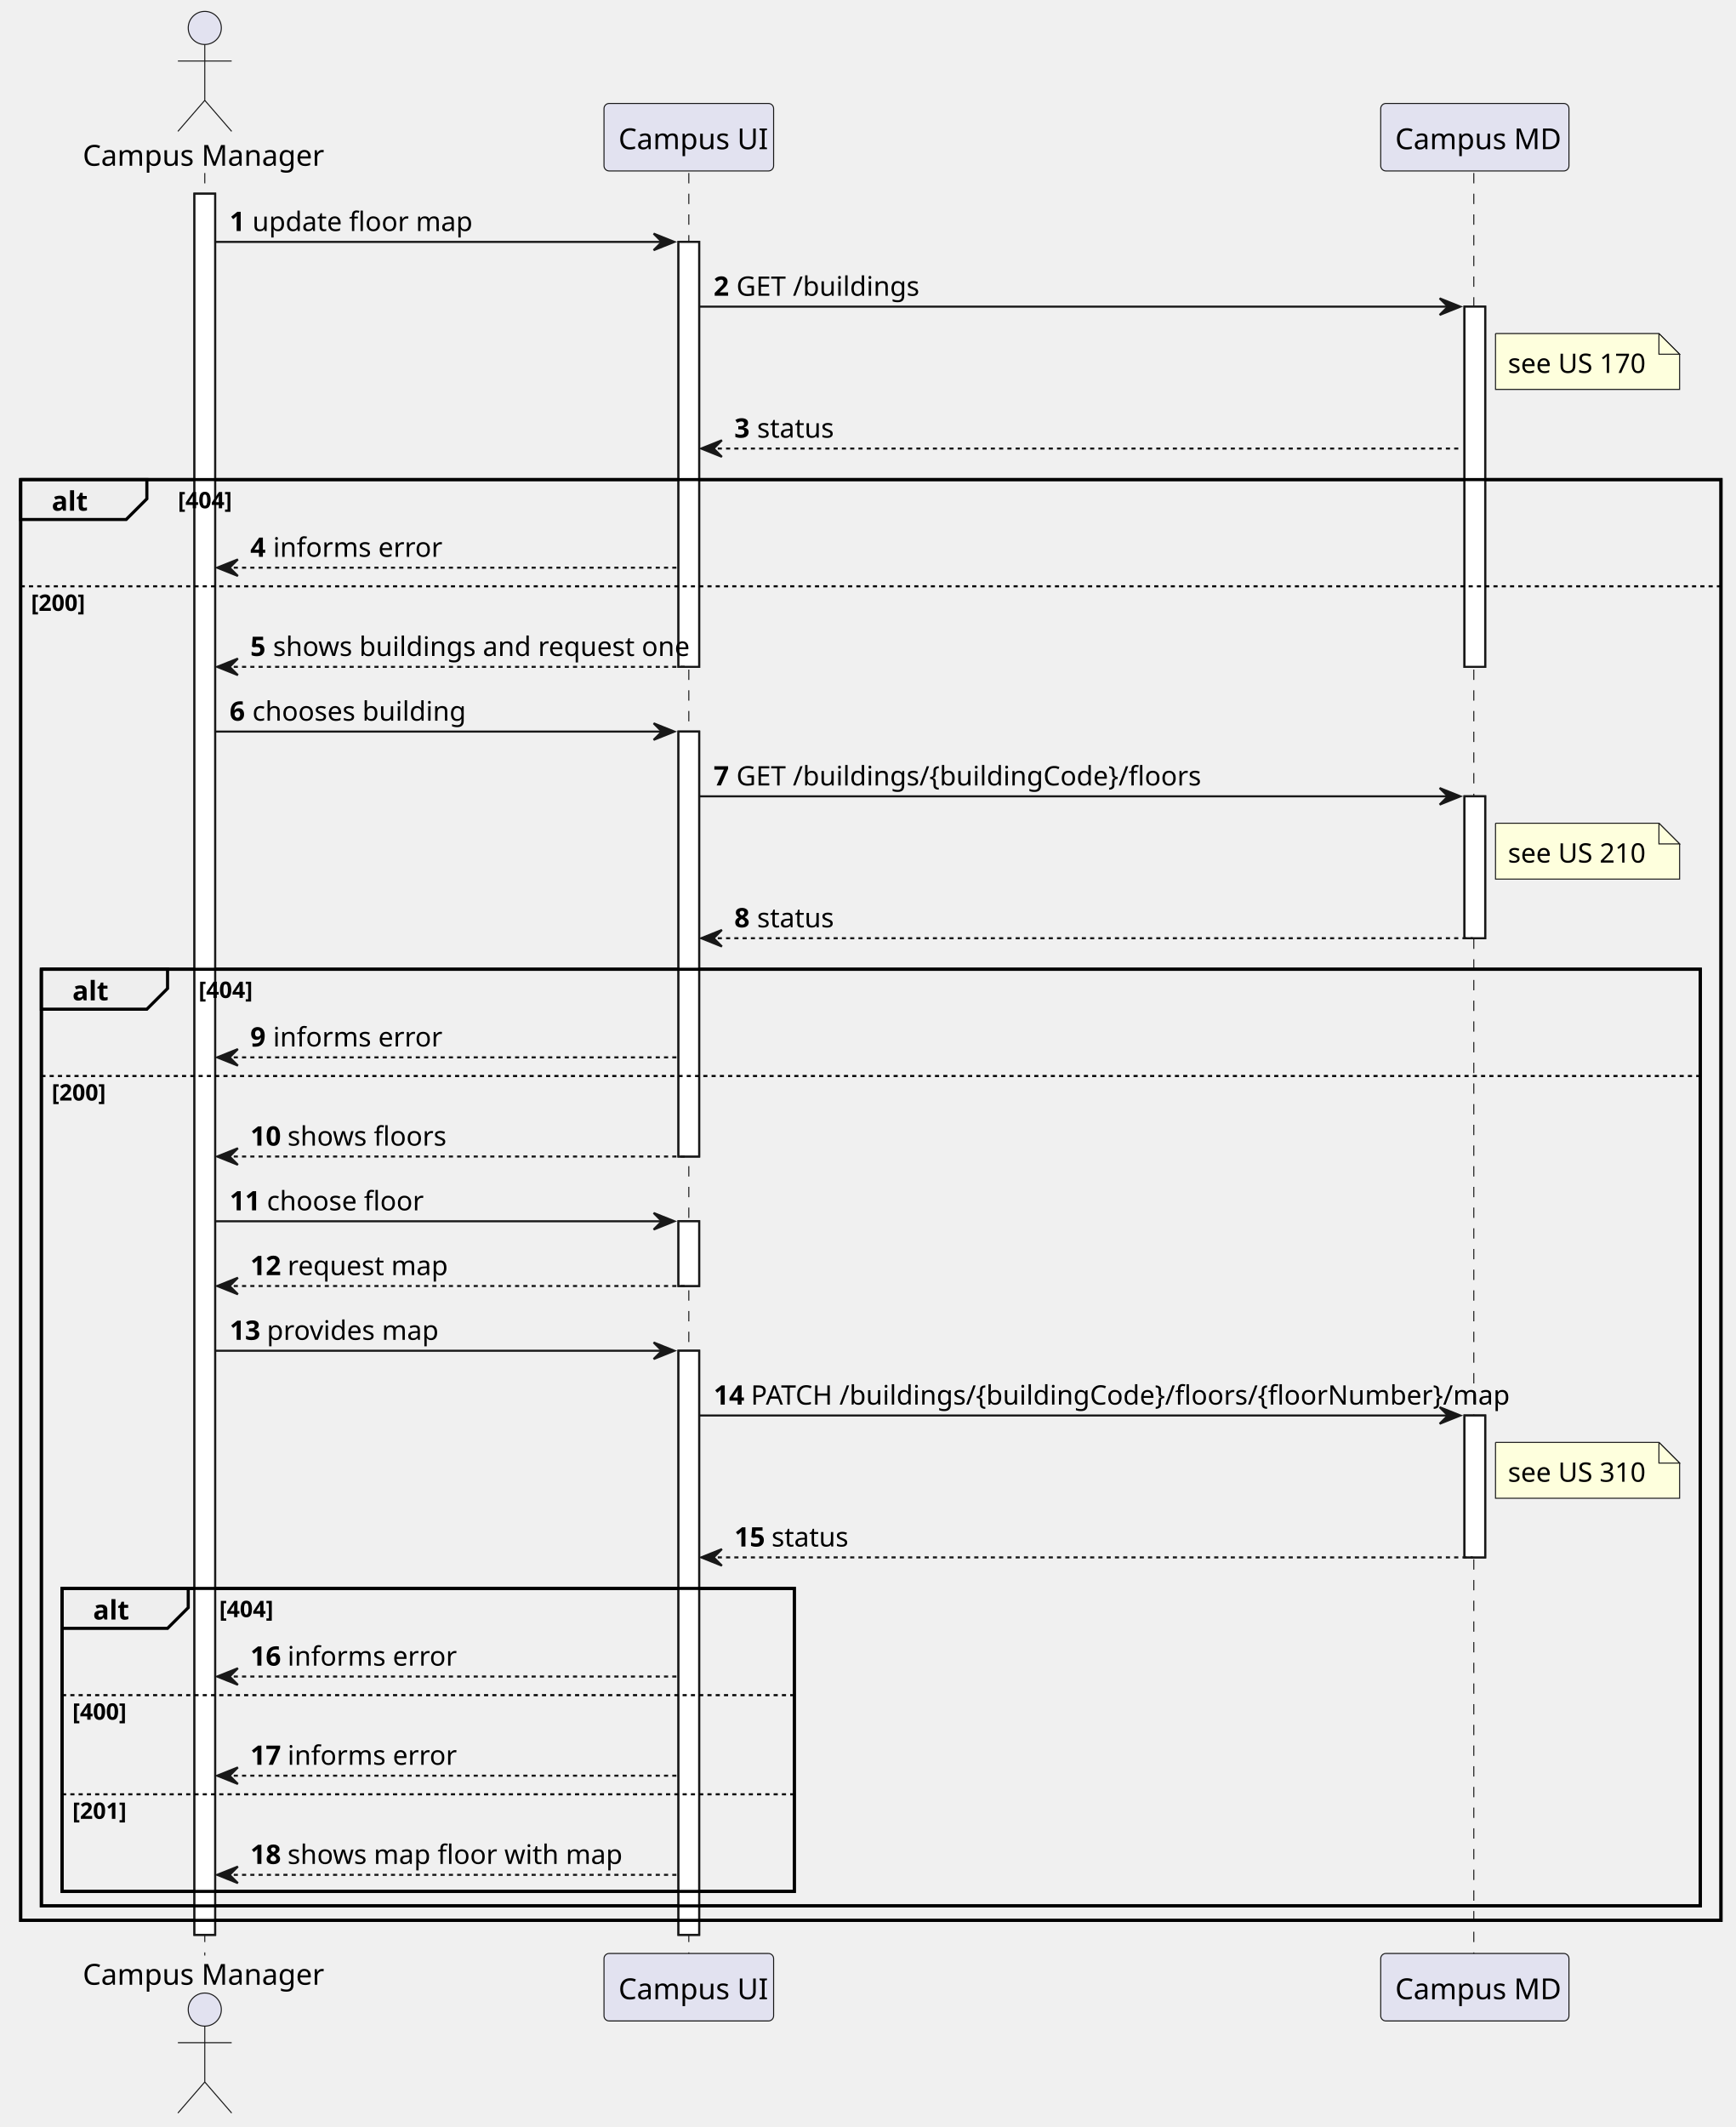
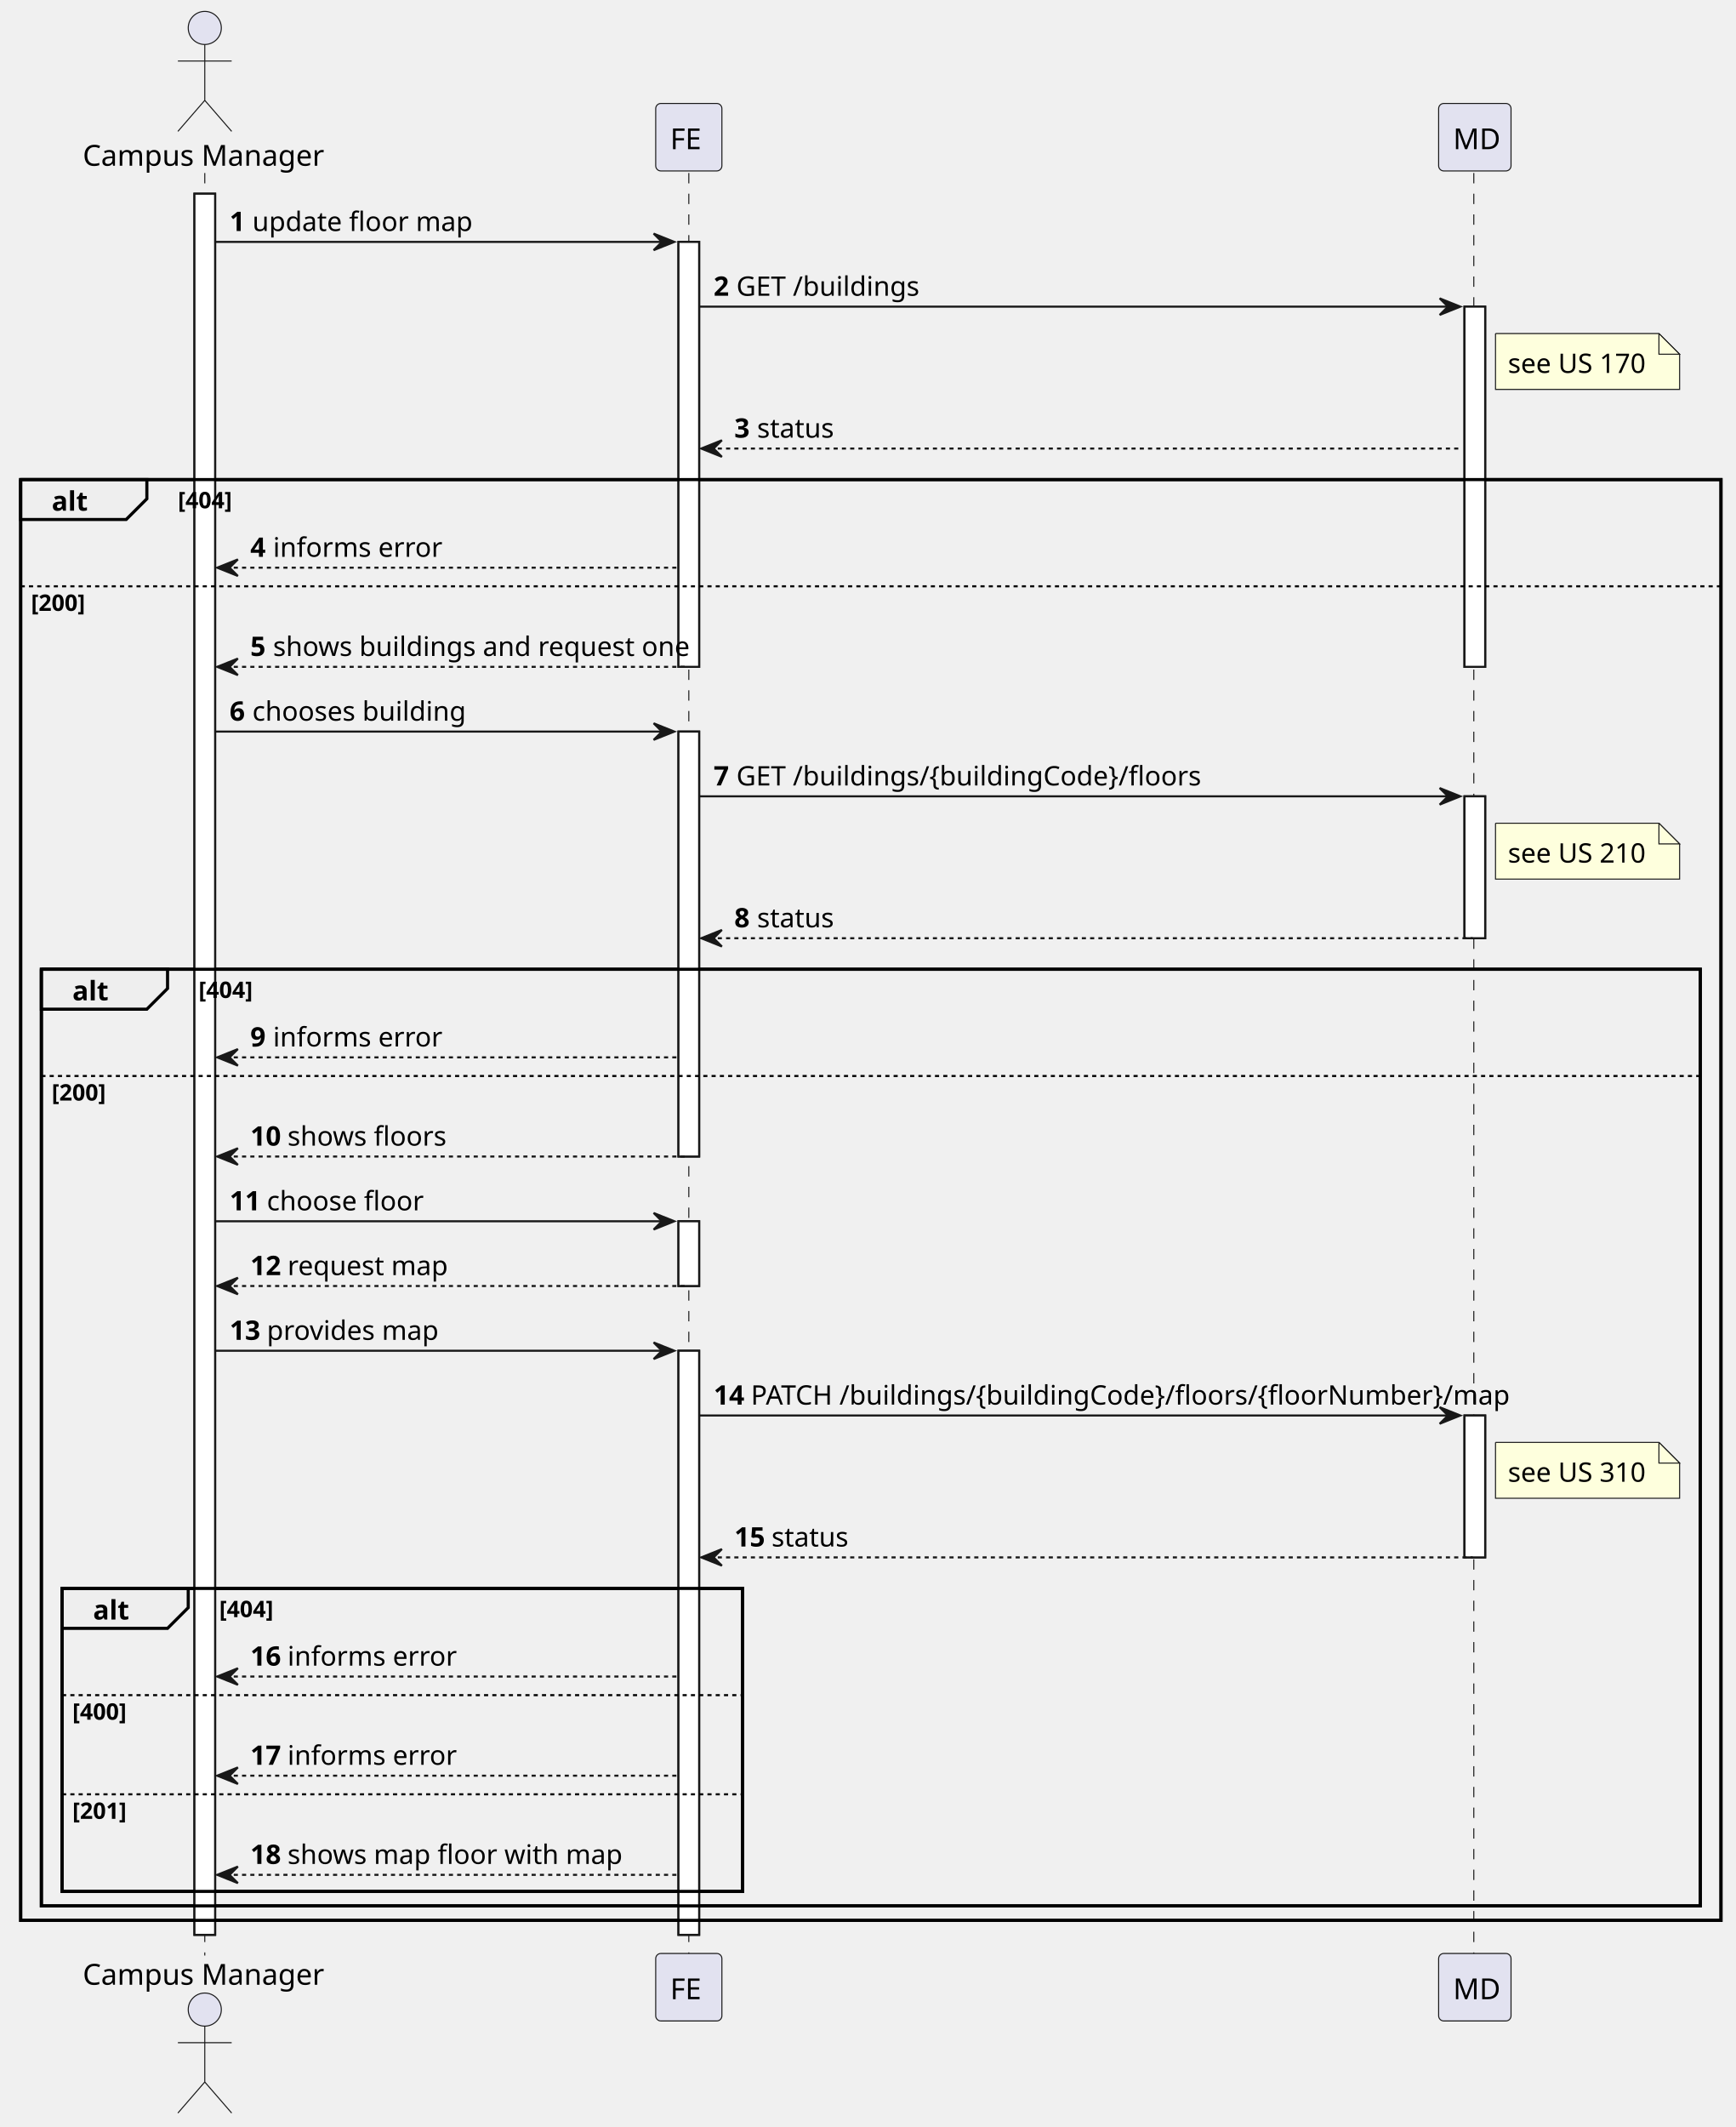
<svg xmlns="http://www.w3.org/2000/svg" contentStyleType="text/css" height="1028px" preserveAspectRatio="none" style="width:839px;height:1028px;background:#FFFFFF;" version="1.1" viewBox="0 0 839 1028" width="839px" zoomAndPan="magnify">
  <defs />
  <g>
    <rect fill="#FFFFFF" height="841.508" style="stroke:#181818;stroke-width:1.0;" width="10" x="94" y="93.621" />
    <rect fill="#FFFFFF" height="205.377" style="stroke:#181818;stroke-width:1.0;" width="10" x="328" y="116.912" />
    <rect fill="#FFFFFF" height="205.377" style="stroke:#181818;stroke-width:1.0;" width="10" x="328" y="353.58" />
    <rect fill="#FFFFFF" height="31.291" style="stroke:#181818;stroke-width:1.0;" width="10" x="328" y="590.248" />
    <rect fill="#FFFFFF" height="282.299" style="stroke:#181818;stroke-width:1.0;" width="10" x="328" y="652.83" />
    <rect fill="#FFFFFF" height="174.086" style="stroke:#181818;stroke-width:1.0;" width="10" x="708" y="148.203" />
    <rect fill="#FFFFFF" height="68.582" style="stroke:#181818;stroke-width:1.0;" width="10" x="708" y="384.871" />
    <rect fill="#FFFFFF" height="68.582" style="stroke:#181818;stroke-width:1.0;" width="10" x="708" y="684.121" />
    <rect fill="none" height="696.344" style="stroke:#000000;stroke-width:1.5;" width="822" x="10" y="231.785" />
    <rect fill="none" height="452.676" style="stroke:#000000;stroke-width:1.5;" width="802" x="20" y="468.453" />
-     <rect fill="none" height="146.426" style="stroke:#000000;stroke-width:1.5;" width="354" x="30" y="767.703" />
+     <rect fill="none" height="146.426" style="stroke:#000000;stroke-width:1.5;" width="329" x="30" y="767.703" />
    <line style="stroke:#181818;stroke-width:0.5;stroke-dasharray:5.0,5.0;" x1="99" x2="99" y1="83.621" y2="945.129" />
    <line style="stroke:#181818;stroke-width:0.5;stroke-dasharray:5.0,5.0;" x1="333" x2="333" y1="83.621" y2="945.129" />
    <line style="stroke:#181818;stroke-width:0.5;stroke-dasharray:5.0,5.0;" x1="712.5" x2="712.5" y1="83.621" y2="945.129" />
    <text fill="#000000" font-family="sans-serif" font-size="14" lengthAdjust="spacing" textLength="112" x="40" y="80.107">Campus Manager</text>
    <ellipse cx="99" cy="13.5" fill="#E2E2F0" rx="8" ry="8" style="stroke:#181818;stroke-width:0.5;" />
    <path d="M99,21.5 L99,48.5 M86,29.5 L112,29.5 M99,48.5 L86,63.5 M99,48.5 L112,63.5 " fill="none" style="stroke:#181818;stroke-width:0.5;" />
    <text fill="#000000" font-family="sans-serif" font-size="14" lengthAdjust="spacing" textLength="112" x="40" y="959.236">Campus Manager</text>
    <ellipse cx="99" cy="971.25" fill="#E2E2F0" rx="8" ry="8" style="stroke:#181818;stroke-width:0.5;" />
    <path d="M99,979.25 L99,1006.25 M86,987.25 L112,987.25 M99,1006.25 L86,1021.25 M99,1006.25 L112,1021.25 " fill="none" style="stroke:#181818;stroke-width:0.5;" />
-     <rect fill="#E2E2F0" height="32.621" rx="2.5" ry="2.5" style="stroke:#181818;stroke-width:0.5;" width="82" x="292" y="50" />
-     <text fill="#000000" font-family="sans-serif" font-size="14" lengthAdjust="spacing" textLength="68" x="299" y="72.107">Campus UI</text>
-     <rect fill="#E2E2F0" height="32.621" rx="2.5" ry="2.5" style="stroke:#181818;stroke-width:0.5;" width="82" x="292" y="944.129" />
-     <text fill="#000000" font-family="sans-serif" font-size="14" lengthAdjust="spacing" textLength="68" x="299" y="966.236">Campus UI</text>
-     <rect fill="#E2E2F0" height="32.621" rx="2.5" ry="2.5" style="stroke:#181818;stroke-width:0.5;" width="91" x="667.5" y="50" />
-     <text fill="#000000" font-family="sans-serif" font-size="14" lengthAdjust="spacing" textLength="77" x="674.5" y="72.107">Campus MD</text>
-     <rect fill="#E2E2F0" height="32.621" rx="2.5" ry="2.5" style="stroke:#181818;stroke-width:0.5;" width="91" x="667.5" y="944.129" />
-     <text fill="#000000" font-family="sans-serif" font-size="14" lengthAdjust="spacing" textLength="77" x="674.5" y="966.236">Campus MD</text>
+     <rect fill="#E2E2F0" height="32.621" rx="2.5" ry="2.5" style="stroke:#181818;stroke-width:0.5;" width="32" x="317" y="50" />
+     <text fill="#000000" font-family="sans-serif" font-size="14" lengthAdjust="spacing" textLength="18" x="324" y="72.107">FE</text>
+     <rect fill="#E2E2F0" height="32.621" rx="2.5" ry="2.5" style="stroke:#181818;stroke-width:0.5;" width="32" x="317" y="944.129" />
+     <text fill="#000000" font-family="sans-serif" font-size="14" lengthAdjust="spacing" textLength="18" x="324" y="966.236">FE</text>
+     <rect fill="#E2E2F0" height="32.621" rx="2.5" ry="2.5" style="stroke:#181818;stroke-width:0.5;" width="35" x="695.5" y="50" />
+     <text fill="#000000" font-family="sans-serif" font-size="14" lengthAdjust="spacing" textLength="21" x="702.5" y="72.107">MD</text>
+     <rect fill="#E2E2F0" height="32.621" rx="2.5" ry="2.5" style="stroke:#181818;stroke-width:0.5;" width="35" x="695.5" y="944.129" />
+     <text fill="#000000" font-family="sans-serif" font-size="14" lengthAdjust="spacing" textLength="21" x="702.5" y="966.236">MD</text>
    <rect fill="#FFFFFF" height="841.508" style="stroke:#181818;stroke-width:1.0;" width="10" x="94" y="93.621" />
    <rect fill="#FFFFFF" height="205.377" style="stroke:#181818;stroke-width:1.0;" width="10" x="328" y="116.912" />
    <rect fill="#FFFFFF" height="205.377" style="stroke:#181818;stroke-width:1.0;" width="10" x="328" y="353.58" />
    <rect fill="#FFFFFF" height="31.291" style="stroke:#181818;stroke-width:1.0;" width="10" x="328" y="590.248" />
    <rect fill="#FFFFFF" height="282.299" style="stroke:#181818;stroke-width:1.0;" width="10" x="328" y="652.83" />
    <rect fill="#FFFFFF" height="174.086" style="stroke:#181818;stroke-width:1.0;" width="10" x="708" y="148.203" />
    <rect fill="#FFFFFF" height="68.582" style="stroke:#181818;stroke-width:1.0;" width="10" x="708" y="384.871" />
    <rect fill="#FFFFFF" height="68.582" style="stroke:#181818;stroke-width:1.0;" width="10" x="708" y="684.121" />
    <polygon fill="#181818" points="316,112.912,326,116.912,316,120.912,320,116.912" style="stroke:#181818;stroke-width:1.0;" />
    <line style="stroke:#181818;stroke-width:1.0;" x1="104" x2="322" y1="116.912" y2="116.912" />
    <text fill="#000000" font-family="sans-serif" font-size="13" font-weight="bold" lengthAdjust="spacing" textLength="7" x="111" y="111.649">1</text>
    <text fill="#000000" font-family="sans-serif" font-size="13" lengthAdjust="spacing" textLength="96" x="122" y="111.649">update floor map</text>
    <polygon fill="#181818" points="696,144.203,706,148.203,696,152.203,700,148.203" style="stroke:#181818;stroke-width:1.0;" />
    <line style="stroke:#181818;stroke-width:1.0;" x1="338" x2="702" y1="148.203" y2="148.203" />
    <text fill="#000000" font-family="sans-serif" font-size="13" font-weight="bold" lengthAdjust="spacing" textLength="7" x="345" y="142.94">2</text>
    <text fill="#000000" font-family="sans-serif" font-size="13" lengthAdjust="spacing" textLength="85" x="356" y="142.94">GET /buildings</text>
    <path d="M723,161.203 L723,188.203 L812,188.203 L812,171.203 L802,161.203 L723,161.203 " fill="#FEFFDD" style="stroke:#181818;stroke-width:0.5;" />
    <path d="M802,161.203 L802,171.203 L812,171.203 L802,161.203 " fill="#FEFFDD" style="stroke:#181818;stroke-width:0.5;" />
    <text fill="#000000" font-family="sans-serif" font-size="13" lengthAdjust="spacing" textLength="68" x="729" y="180.231">see US 170</text>
    <polygon fill="#181818" points="349,212.785,339,216.785,349,220.785,345,216.785" style="stroke:#181818;stroke-width:1.0;" />
    <line style="stroke:#181818;stroke-width:1.0;stroke-dasharray:2.0,2.0;" x1="343" x2="707" y1="216.785" y2="216.785" />
    <text fill="#000000" font-family="sans-serif" font-size="13" font-weight="bold" lengthAdjust="spacing" textLength="7" x="355" y="211.523">3</text>
    <text fill="#000000" font-family="sans-serif" font-size="13" lengthAdjust="spacing" textLength="36" x="366" y="211.523">status</text>
    <path d="M10,231.785 L71,231.785 L71,241.076 L61,251.076 L10,251.076 L10,231.785 " fill="#EEEEEE" style="stroke:#000000;stroke-width:1.5;" />
    <rect fill="none" height="696.344" style="stroke:#000000;stroke-width:1.5;" width="822" x="10" y="231.785" />
    <text fill="#000000" font-family="sans-serif" font-size="13" font-weight="bold" lengthAdjust="spacing" textLength="16" x="25" y="246.814">alt</text>
    <text fill="#000000" font-family="sans-serif" font-size="11" font-weight="bold" lengthAdjust="spacing" textLength="26" x="86" y="245.655">[404]</text>
    <polygon fill="#181818" points="115,270.367,105,274.367,115,278.367,111,274.367" style="stroke:#181818;stroke-width:1.0;" />
    <line style="stroke:#181818;stroke-width:1.0;stroke-dasharray:2.0,2.0;" x1="109" x2="327" y1="274.367" y2="274.367" />
    <text fill="#000000" font-family="sans-serif" font-size="13" font-weight="bold" lengthAdjust="spacing" textLength="7" x="121" y="269.104">4</text>
    <text fill="#000000" font-family="sans-serif" font-size="13" lengthAdjust="spacing" textLength="72" x="132" y="269.104">informs error</text>
    <line style="stroke:#000000;stroke-width:1.0;stroke-dasharray:2.0,2.0;" x1="10" x2="832" y1="283.367" y2="283.367" />
    <text fill="#000000" font-family="sans-serif" font-size="11" font-weight="bold" lengthAdjust="spacing" textLength="26" x="15" y="295.237">[200]</text>
    <polygon fill="#181818" points="115,318.289,105,322.289,115,326.289,111,322.289" style="stroke:#181818;stroke-width:1.0;" />
    <line style="stroke:#181818;stroke-width:1.0;stroke-dasharray:2.0,2.0;" x1="109" x2="332" y1="322.289" y2="322.289" />
    <text fill="#000000" font-family="sans-serif" font-size="13" font-weight="bold" lengthAdjust="spacing" textLength="7" x="121" y="317.026">5</text>
    <text fill="#000000" font-family="sans-serif" font-size="13" lengthAdjust="spacing" textLength="189" x="132" y="317.026">shows buildings and request one</text>
    <polygon fill="#181818" points="316,349.58,326,353.58,316,357.58,320,353.58" style="stroke:#181818;stroke-width:1.0;" />
    <line style="stroke:#181818;stroke-width:1.0;" x1="104" x2="322" y1="353.58" y2="353.58" />
    <text fill="#000000" font-family="sans-serif" font-size="13" font-weight="bold" lengthAdjust="spacing" textLength="7" x="111" y="348.317">6</text>
    <text fill="#000000" font-family="sans-serif" font-size="13" lengthAdjust="spacing" textLength="97" x="122" y="348.317">chooses building</text>
    <polygon fill="#181818" points="696,380.871,706,384.871,696,388.871,700,384.871" style="stroke:#181818;stroke-width:1.0;" />
    <line style="stroke:#181818;stroke-width:1.0;" x1="338" x2="702" y1="384.871" y2="384.871" />
    <text fill="#000000" font-family="sans-serif" font-size="13" font-weight="bold" lengthAdjust="spacing" textLength="7" x="345" y="379.608">7</text>
    <text fill="#000000" font-family="sans-serif" font-size="13" lengthAdjust="spacing" textLength="206" x="356" y="379.608">GET /buildings/{buildingCode}/floors</text>
    <path d="M723,397.871 L723,424.871 L812,424.871 L812,407.871 L802,397.871 L723,397.871 " fill="#FEFFDD" style="stroke:#181818;stroke-width:0.5;" />
    <path d="M802,397.871 L802,407.871 L812,407.871 L802,397.871 " fill="#FEFFDD" style="stroke:#181818;stroke-width:0.5;" />
    <text fill="#000000" font-family="sans-serif" font-size="13" lengthAdjust="spacing" textLength="68" x="729" y="416.899">see US 210</text>
    <polygon fill="#181818" points="349,449.453,339,453.453,349,457.453,345,453.453" style="stroke:#181818;stroke-width:1.0;" />
    <line style="stroke:#181818;stroke-width:1.0;stroke-dasharray:2.0,2.0;" x1="343" x2="712" y1="453.453" y2="453.453" />
    <text fill="#000000" font-family="sans-serif" font-size="13" font-weight="bold" lengthAdjust="spacing" textLength="7" x="355" y="448.19">8</text>
    <text fill="#000000" font-family="sans-serif" font-size="13" lengthAdjust="spacing" textLength="36" x="366" y="448.19">status</text>
    <path d="M20,468.453 L81,468.453 L81,477.744 L71,487.744 L20,487.744 L20,468.453 " fill="#EEEEEE" style="stroke:#000000;stroke-width:1.5;" />
    <rect fill="none" height="452.676" style="stroke:#000000;stroke-width:1.5;" width="802" x="20" y="468.453" />
    <text fill="#000000" font-family="sans-serif" font-size="13" font-weight="bold" lengthAdjust="spacing" textLength="16" x="35" y="483.481">alt</text>
    <text fill="#000000" font-family="sans-serif" font-size="11" font-weight="bold" lengthAdjust="spacing" textLength="26" x="96" y="482.323">[404]</text>
    <polygon fill="#181818" points="115,507.035,105,511.035,115,515.035,111,511.035" style="stroke:#181818;stroke-width:1.0;" />
    <line style="stroke:#181818;stroke-width:1.0;stroke-dasharray:2.0,2.0;" x1="109" x2="327" y1="511.035" y2="511.035" />
    <text fill="#000000" font-family="sans-serif" font-size="13" font-weight="bold" lengthAdjust="spacing" textLength="7" x="121" y="505.772">9</text>
    <text fill="#000000" font-family="sans-serif" font-size="13" lengthAdjust="spacing" textLength="72" x="132" y="505.772">informs error</text>
    <line style="stroke:#000000;stroke-width:1.0;stroke-dasharray:2.0,2.0;" x1="20" x2="822" y1="520.035" y2="520.035" />
    <text fill="#000000" font-family="sans-serif" font-size="11" font-weight="bold" lengthAdjust="spacing" textLength="26" x="25" y="531.905">[200]</text>
    <polygon fill="#181818" points="115,554.957,105,558.957,115,562.957,111,558.957" style="stroke:#181818;stroke-width:1.0;" />
    <line style="stroke:#181818;stroke-width:1.0;stroke-dasharray:2.0,2.0;" x1="109" x2="332" y1="558.957" y2="558.957" />
    <text fill="#000000" font-family="sans-serif" font-size="13" font-weight="bold" lengthAdjust="spacing" textLength="14" x="121" y="553.694">10</text>
    <text fill="#000000" font-family="sans-serif" font-size="13" lengthAdjust="spacing" textLength="72" x="139" y="553.694">shows floors</text>
    <polygon fill="#181818" points="316,586.248,326,590.248,316,594.248,320,590.248" style="stroke:#181818;stroke-width:1.0;" />
    <line style="stroke:#181818;stroke-width:1.0;" x1="104" x2="322" y1="590.248" y2="590.248" />
    <text fill="#000000" font-family="sans-serif" font-size="13" font-weight="bold" lengthAdjust="spacing" textLength="14" x="111" y="584.985">11</text>
    <text fill="#000000" font-family="sans-serif" font-size="13" lengthAdjust="spacing" textLength="70" x="129" y="584.985">choose floor</text>
    <polygon fill="#181818" points="115,617.539,105,621.539,115,625.539,111,621.539" style="stroke:#181818;stroke-width:1.0;" />
    <line style="stroke:#181818;stroke-width:1.0;stroke-dasharray:2.0,2.0;" x1="109" x2="332" y1="621.539" y2="621.539" />
    <text fill="#000000" font-family="sans-serif" font-size="13" font-weight="bold" lengthAdjust="spacing" textLength="14" x="121" y="616.276">12</text>
    <text fill="#000000" font-family="sans-serif" font-size="13" lengthAdjust="spacing" textLength="72" x="139" y="616.276">request map</text>
    <polygon fill="#181818" points="316,648.83,326,652.83,316,656.83,320,652.83" style="stroke:#181818;stroke-width:1.0;" />
    <line style="stroke:#181818;stroke-width:1.0;" x1="104" x2="322" y1="652.83" y2="652.83" />
    <text fill="#000000" font-family="sans-serif" font-size="13" font-weight="bold" lengthAdjust="spacing" textLength="14" x="111" y="647.567">13</text>
    <text fill="#000000" font-family="sans-serif" font-size="13" lengthAdjust="spacing" textLength="76" x="129" y="647.567">provides map</text>
    <polygon fill="#181818" points="696,680.121,706,684.121,696,688.121,700,684.121" style="stroke:#181818;stroke-width:1.0;" />
    <line style="stroke:#181818;stroke-width:1.0;" x1="338" x2="702" y1="684.121" y2="684.121" />
    <text fill="#000000" font-family="sans-serif" font-size="13" font-weight="bold" lengthAdjust="spacing" textLength="14" x="345" y="678.858">14</text>
    <text fill="#000000" font-family="sans-serif" font-size="13" lengthAdjust="spacing" textLength="333" x="363" y="678.858">PATCH /buildings/{buildingCode}/floors/{floorNumber}/map</text>
    <path d="M723,697.121 L723,724.121 L812,724.121 L812,707.121 L802,697.121 L723,697.121 " fill="#FEFFDD" style="stroke:#181818;stroke-width:0.5;" />
    <path d="M802,697.121 L802,707.121 L812,707.121 L802,697.121 " fill="#FEFFDD" style="stroke:#181818;stroke-width:0.5;" />
    <text fill="#000000" font-family="sans-serif" font-size="13" lengthAdjust="spacing" textLength="68" x="729" y="716.149">see US 310</text>
    <polygon fill="#181818" points="349,748.703,339,752.703,349,756.703,345,752.703" style="stroke:#181818;stroke-width:1.0;" />
    <line style="stroke:#181818;stroke-width:1.0;stroke-dasharray:2.0,2.0;" x1="343" x2="712" y1="752.703" y2="752.703" />
    <text fill="#000000" font-family="sans-serif" font-size="13" font-weight="bold" lengthAdjust="spacing" textLength="14" x="355" y="747.44">15</text>
    <text fill="#000000" font-family="sans-serif" font-size="13" lengthAdjust="spacing" textLength="36" x="373" y="747.44">status</text>
    <path d="M30,767.703 L91,767.703 L91,776.994 L81,786.994 L30,786.994 L30,767.703 " fill="#EEEEEE" style="stroke:#000000;stroke-width:1.5;" />
-     <rect fill="none" height="146.426" style="stroke:#000000;stroke-width:1.5;" width="354" x="30" y="767.703" />
+     <rect fill="none" height="146.426" style="stroke:#000000;stroke-width:1.5;" width="329" x="30" y="767.703" />
    <text fill="#000000" font-family="sans-serif" font-size="13" font-weight="bold" lengthAdjust="spacing" textLength="16" x="45" y="782.731">alt</text>
    <text fill="#000000" font-family="sans-serif" font-size="11" font-weight="bold" lengthAdjust="spacing" textLength="26" x="106" y="781.573">[404]</text>
    <polygon fill="#181818" points="115,806.285,105,810.285,115,814.285,111,810.285" style="stroke:#181818;stroke-width:1.0;" />
    <line style="stroke:#181818;stroke-width:1.0;stroke-dasharray:2.0,2.0;" x1="109" x2="327" y1="810.285" y2="810.285" />
    <text fill="#000000" font-family="sans-serif" font-size="13" font-weight="bold" lengthAdjust="spacing" textLength="14" x="121" y="805.023">16</text>
    <text fill="#000000" font-family="sans-serif" font-size="13" lengthAdjust="spacing" textLength="72" x="139" y="805.023">informs error</text>
-     <line style="stroke:#000000;stroke-width:1.0;stroke-dasharray:2.0,2.0;" x1="30" x2="384" y1="819.285" y2="819.285" />
+     <line style="stroke:#000000;stroke-width:1.0;stroke-dasharray:2.0,2.0;" x1="30" x2="359" y1="819.285" y2="819.285" />
    <text fill="#000000" font-family="sans-serif" font-size="11" font-weight="bold" lengthAdjust="spacing" textLength="26" x="35" y="831.155">[400]</text>
    <polygon fill="#181818" points="115,854.207,105,858.207,115,862.207,111,858.207" style="stroke:#181818;stroke-width:1.0;" />
    <line style="stroke:#181818;stroke-width:1.0;stroke-dasharray:2.0,2.0;" x1="109" x2="327" y1="858.207" y2="858.207" />
    <text fill="#000000" font-family="sans-serif" font-size="13" font-weight="bold" lengthAdjust="spacing" textLength="14" x="121" y="852.944">17</text>
    <text fill="#000000" font-family="sans-serif" font-size="13" lengthAdjust="spacing" textLength="72" x="139" y="852.944">informs error</text>
-     <line style="stroke:#000000;stroke-width:1.0;stroke-dasharray:2.0,2.0;" x1="30" x2="384" y1="867.207" y2="867.207" />
+     <line style="stroke:#000000;stroke-width:1.0;stroke-dasharray:2.0,2.0;" x1="30" x2="359" y1="867.207" y2="867.207" />
    <text fill="#000000" font-family="sans-serif" font-size="11" font-weight="bold" lengthAdjust="spacing" textLength="26" x="35" y="879.077">[201]</text>
    <polygon fill="#181818" points="115,902.129,105,906.129,115,910.129,111,906.129" style="stroke:#181818;stroke-width:1.0;" />
    <line style="stroke:#181818;stroke-width:1.0;stroke-dasharray:2.0,2.0;" x1="109" x2="327" y1="906.129" y2="906.129" />
    <text fill="#000000" font-family="sans-serif" font-size="13" font-weight="bold" lengthAdjust="spacing" textLength="14" x="121" y="900.866">18</text>
    <text fill="#000000" font-family="sans-serif" font-size="13" lengthAdjust="spacing" textLength="150" x="139" y="900.866">shows map floor with map</text>
  </g>
</svg>
